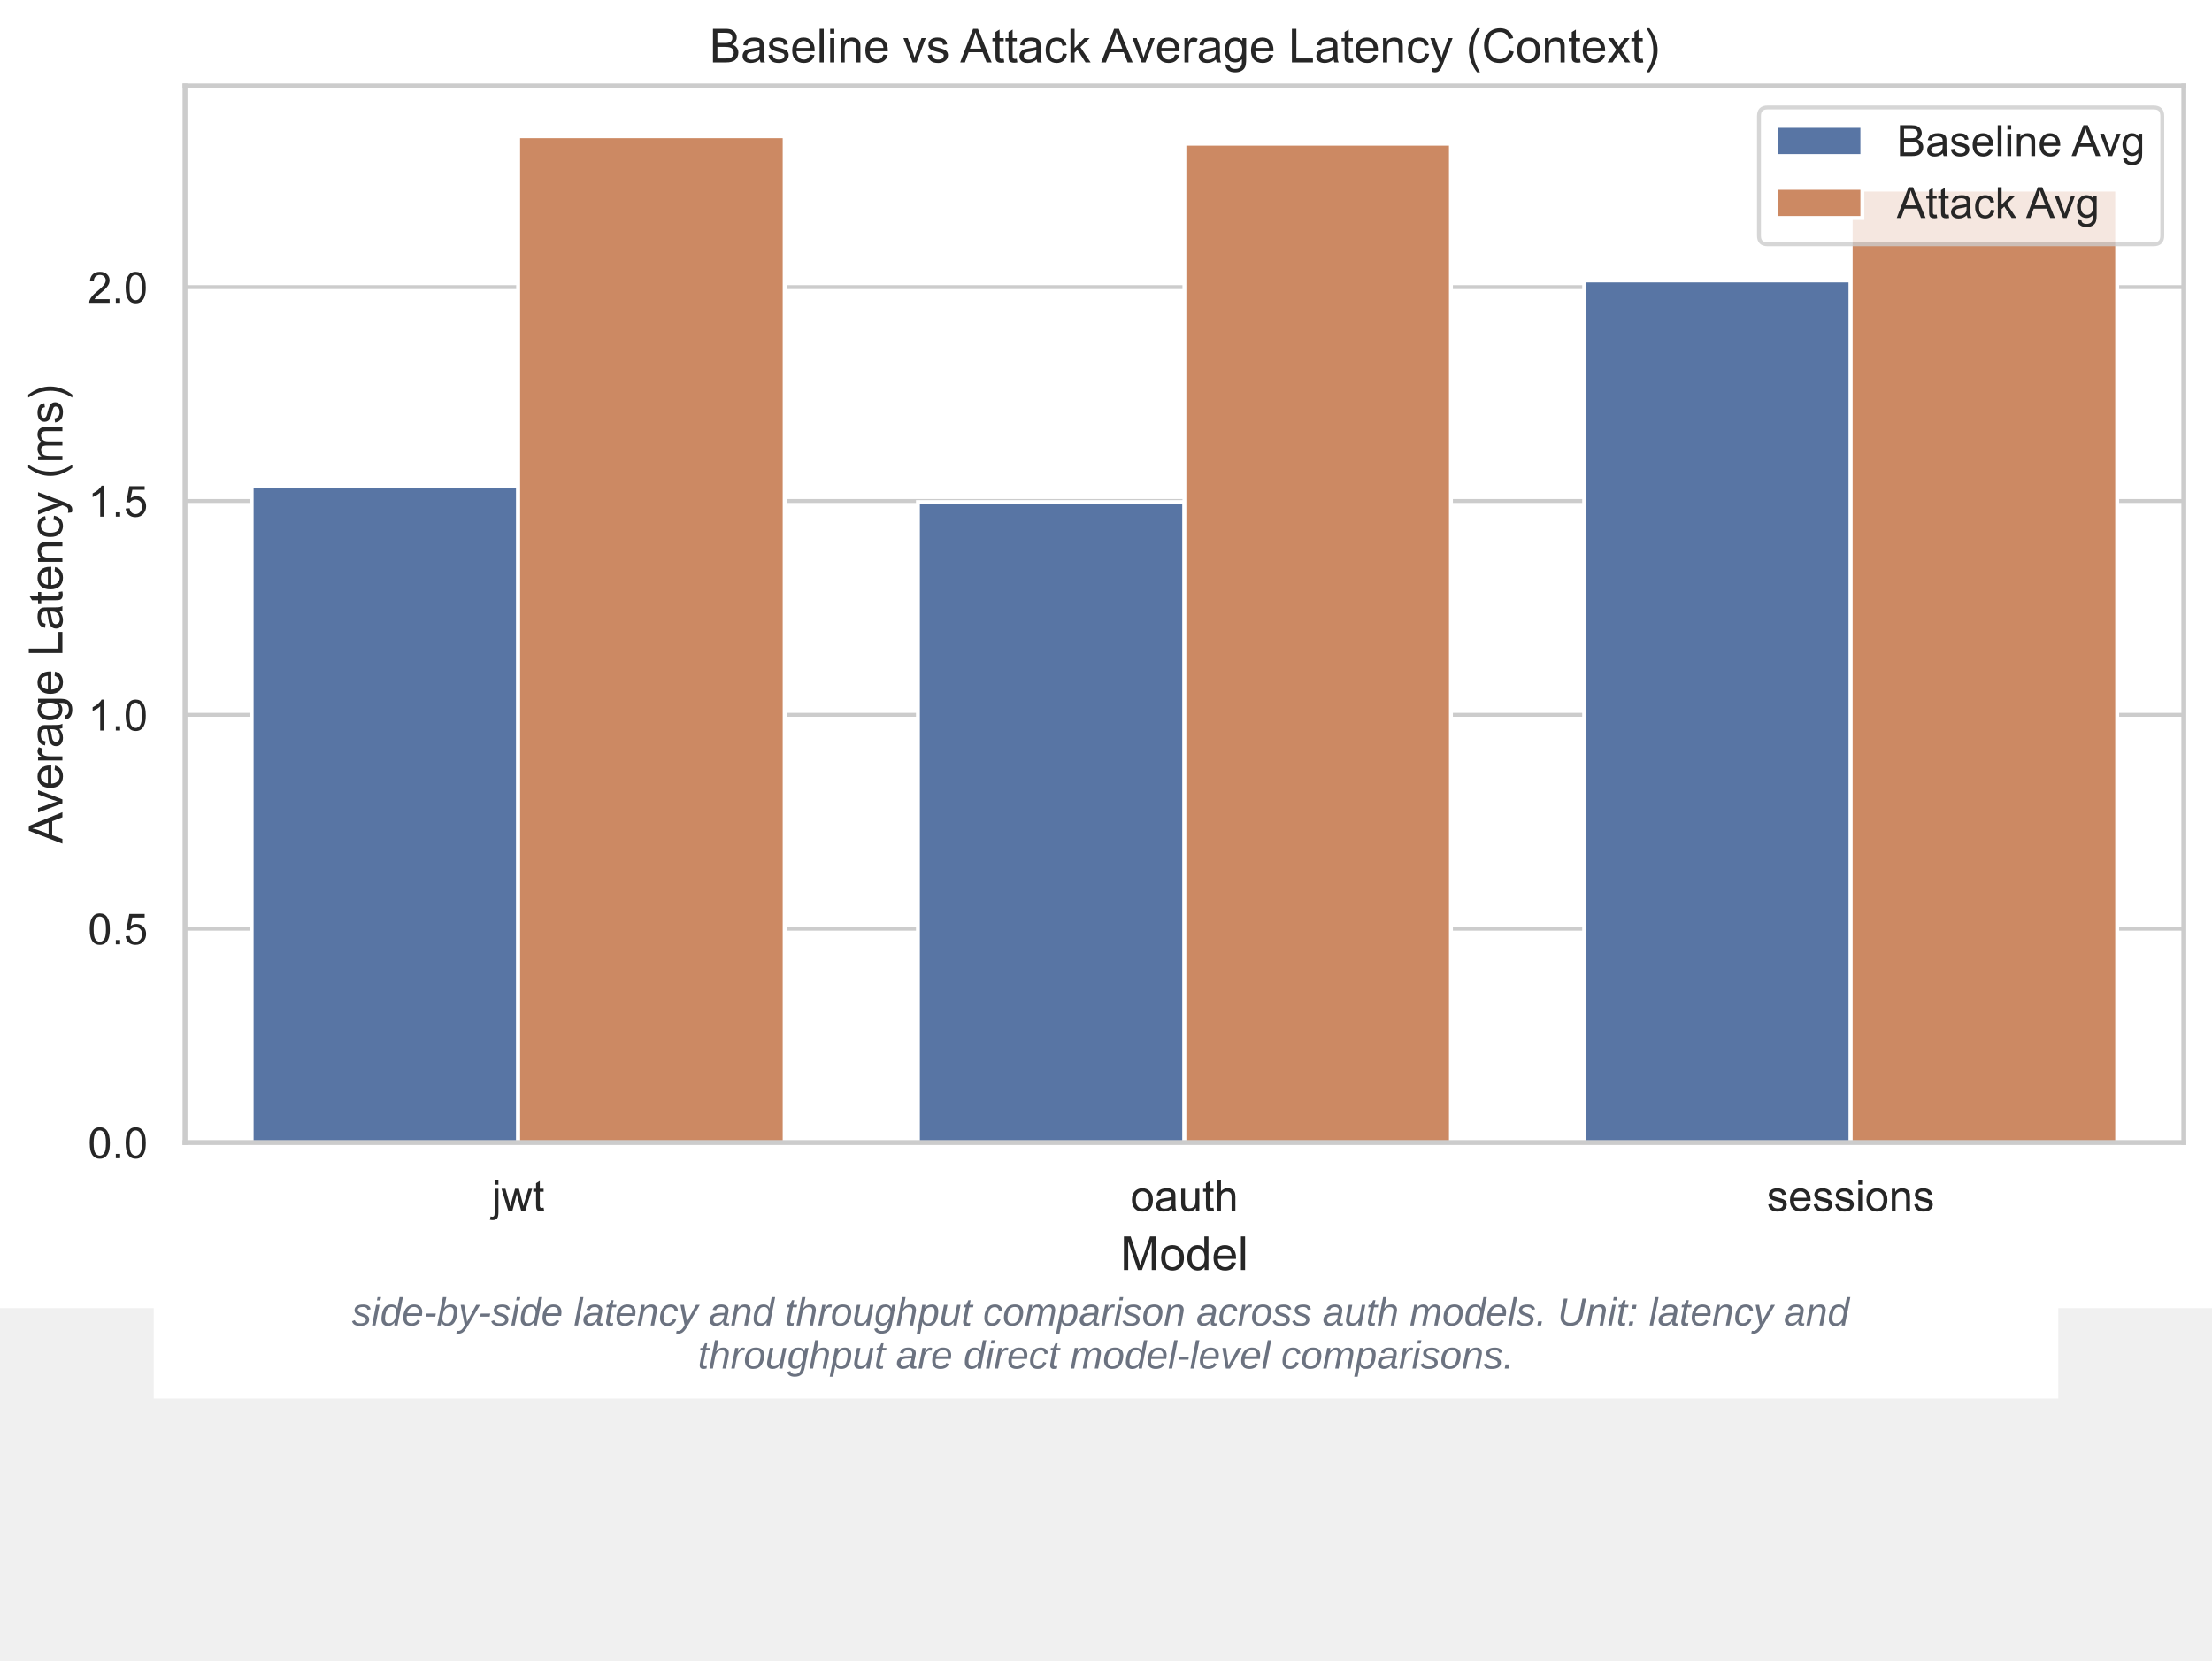
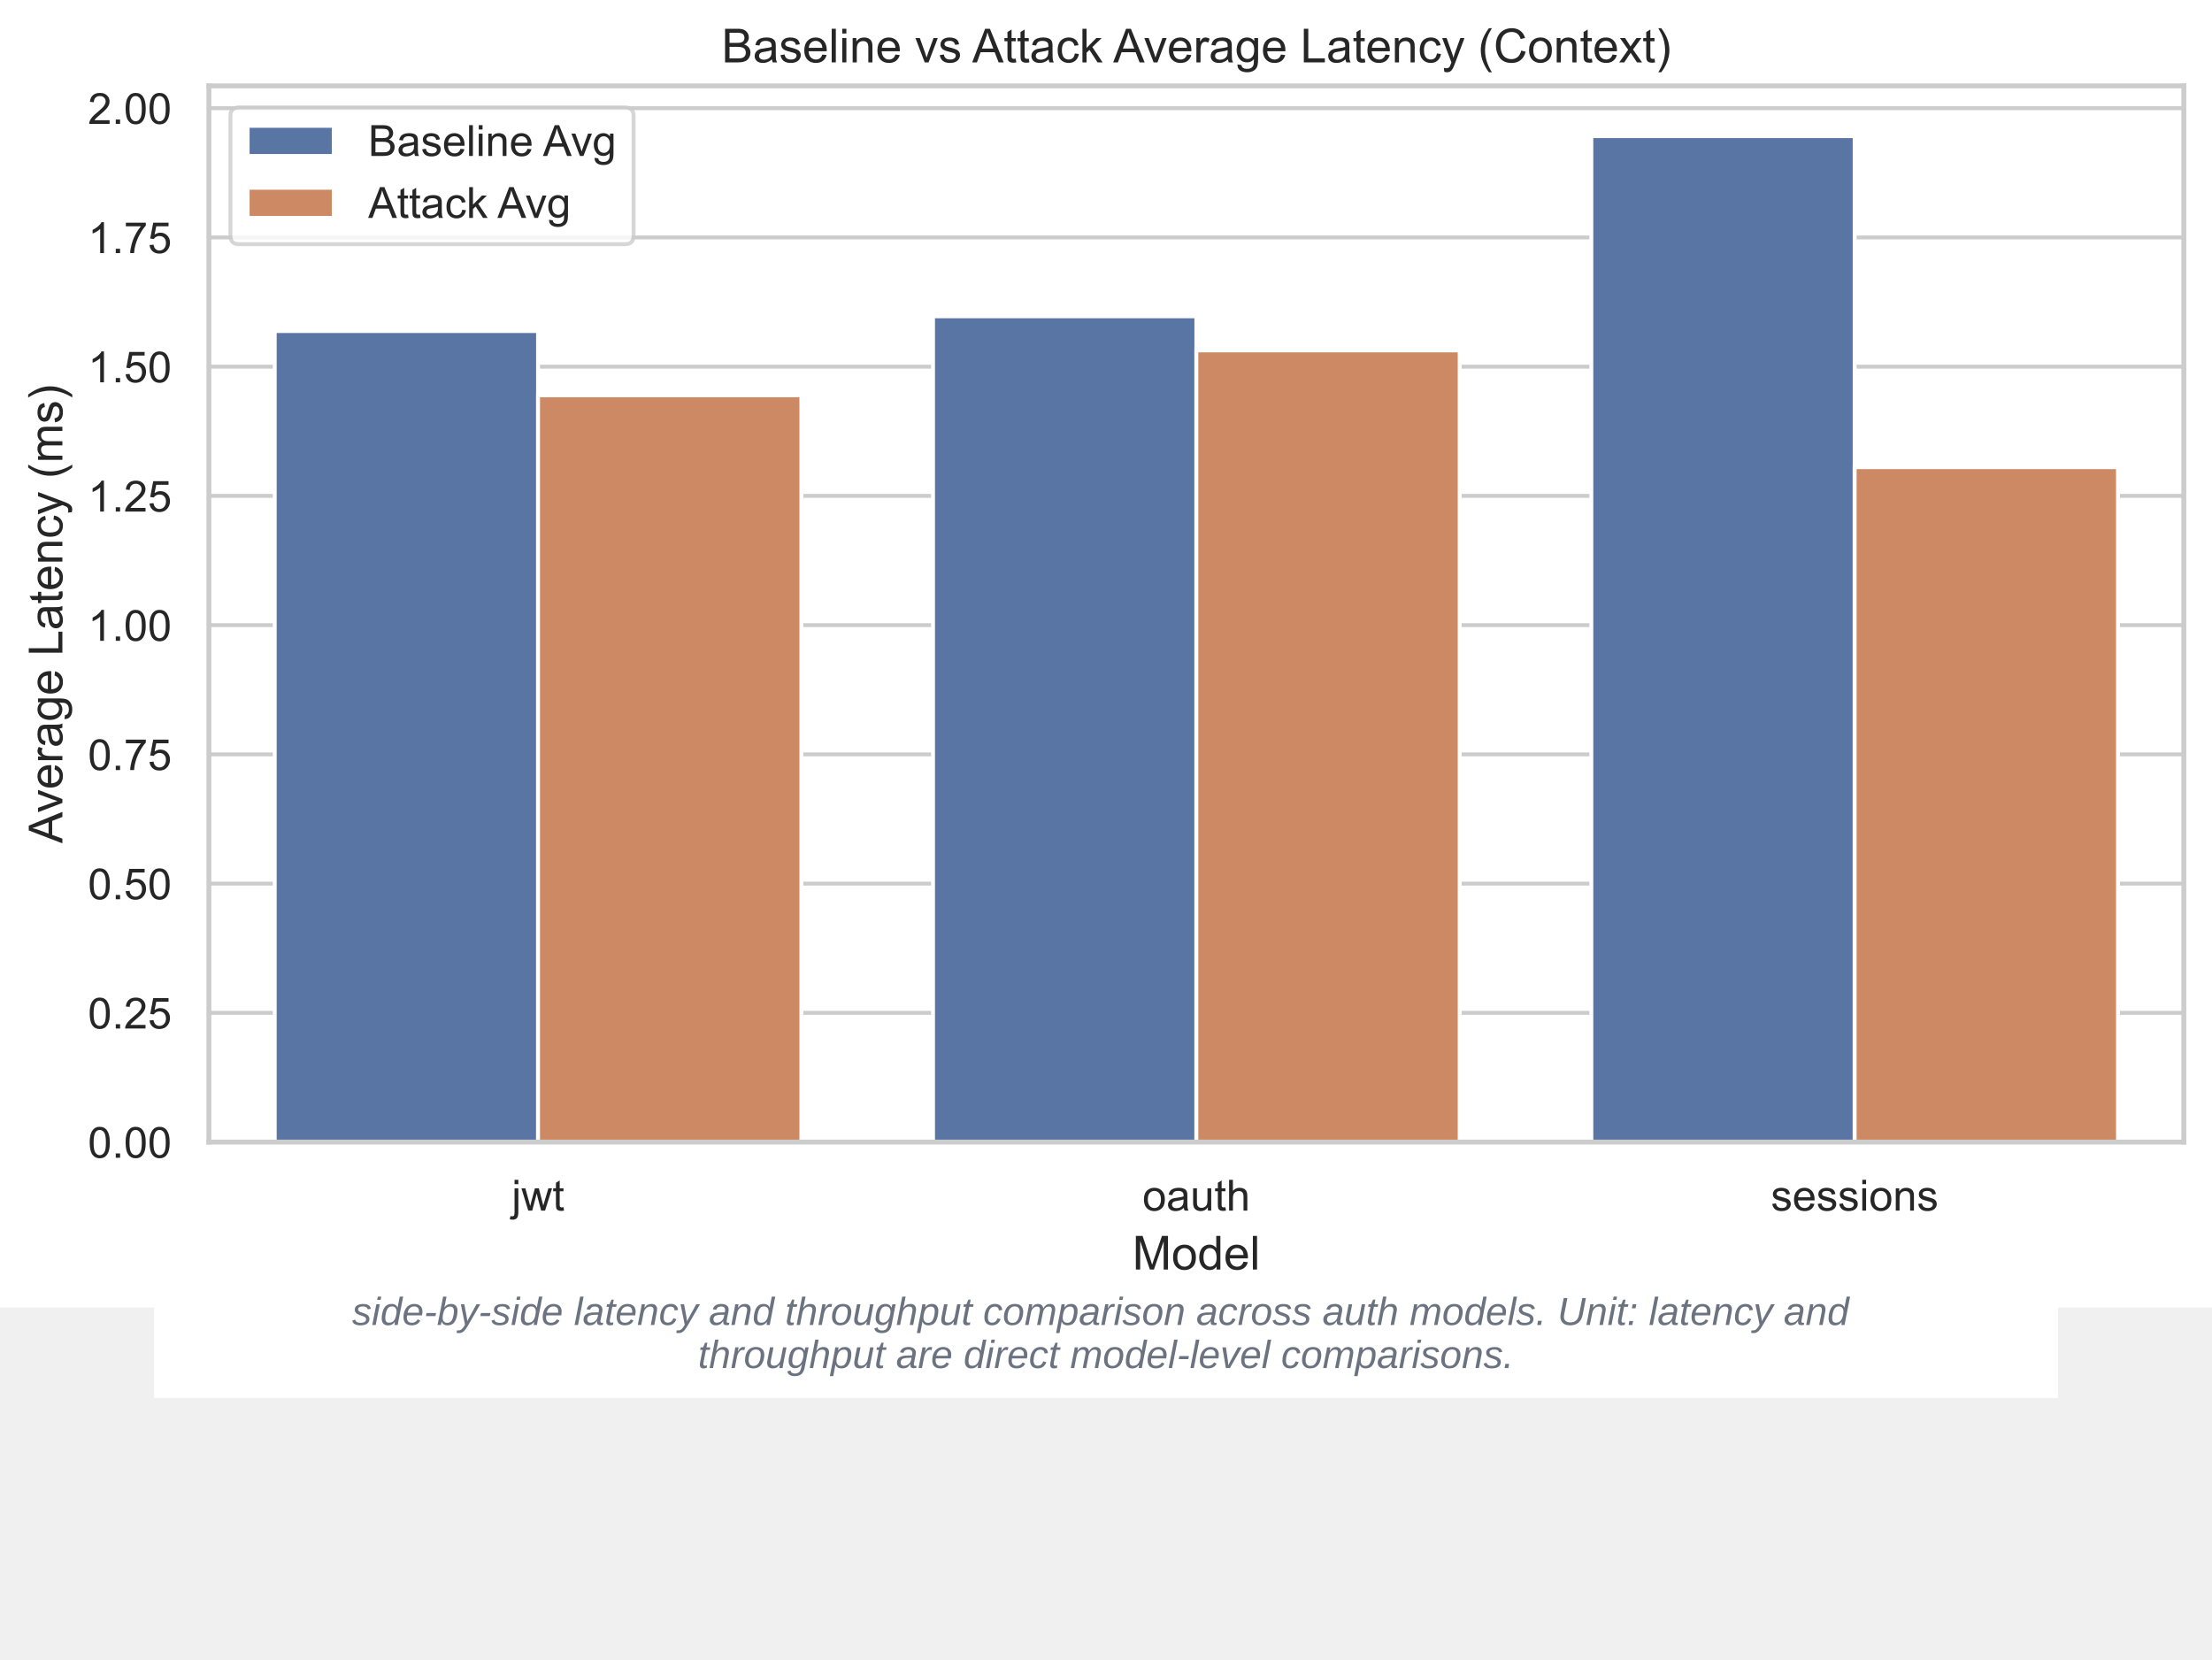
- <svg xmlns="http://www.w3.org/2000/svg" xmlns:xlink="http://www.w3.org/1999/xlink" data-footer-band="90" width="564.931pt" height="424.041pt" viewBox="0 0 564.931 424.041" version="1.1">
+ <svg xmlns="http://www.w3.org/2000/svg" xmlns:xlink="http://www.w3.org/1999/xlink" data-footer-band="90" width="565.119pt" height="424.041pt" viewBox="0 0 565.119 424.041" version="1.1">
  <defs>
    <style type="text/css">*{stroke-linejoin: round; stroke-linecap: butt}</style>
  </defs>
  <g id="figure_1">
    <g id="patch_1">
-       <path d="M 0 334.041  L 564.931 334.041  L 564.931 0  L 0 0  z " style="fill: #ffffff" />
+       <path d="M 0 334.041  L 565.119 334.041  L 565.119 0  L 0 0  z " style="fill: #ffffff" />
    </g>
    <g id="axes_1">
      <g id="patch_2">
-         <path d="M 47.252 291.756  L 557.731 291.756  L 557.731 21.936  L 47.252 21.936  z " style="fill: #ffffff" />
+         <path d="M 53.369 291.756  L 557.919 291.756  L 557.919 21.936  L 53.369 21.936  z " style="fill: #ffffff" />
      </g>
      <g id="matplotlib.axis_1">
        <g id="xtick_1">
          <g id="text_1">
-             <g style="fill: #262626" transform="translate(125.6098 309.2646) scale(0.11 -0.11)">
+             <g style="fill: #262626" transform="translate(130.7385 309.2646) scale(0.11 -0.11)">
              <defs>
                <path id="ArialMT-4d" d="M 419 3928  L 419 4581  L 981 4581  L 981 3928  L 419 3928  z M -294 -1288  L -188 -809  Q -19 -853 78 -853  Q 250 -853 334 -739  Q 419 -625 419 -169  L 419 3319  L 981 3319  L 981 -181  Q 981 -794 822 -1034  Q 619 -1347 147 -1347  Q -81 -1347 -294 -1288  z " transform="scale(0.015625)" />
                <path id="ArialMT-5a" d="M 1034 0  L 19 3319  L 600 3319  L 1128 1403  L 1325 691  Q 1338 744 1497 1375  L 2025 3319  L 2603 3319  L 3100 1394  L 3266 759  L 3456 1400  L 4025 3319  L 4572 3319  L 3534 0  L 2950 0  L 2422 1988  L 2294 2553  L 1622 0  L 1034 0  z " transform="scale(0.015625)" />
                <path id="ArialMT-57" d="M 1650 503  L 1731 6  Q 1494 -44 1306 -44  Q 1000 -44 831 53  Q 663 150 594 308  Q 525 466 525 972  L 525 2881  L 113 2881  L 113 3319  L 525 3319  L 525 4141  L 1084 4478  L 1084 3319  L 1650 3319  L 1650 2881  L 1084 2881  L 1084 941  Q 1084 700 1114 631  Q 1144 563 1211 522  Q 1278 481 1403 481  Q 1497 481 1650 503  z " transform="scale(0.015625)" />
              </defs>
              <use xlink:href="#ArialMT-4d" />
              <use xlink:href="#ArialMT-5a" transform="translate(22.21875 0)" />
              <use xlink:href="#ArialMT-57" transform="translate(94.4375 0)" />
            </g>
          </g>
        </g>
        <g id="xtick_2">
          <g id="text_2">
-             <g style="fill: #262626" transform="translate(288.7294 309.2646) scale(0.11 -0.11)">
+             <g style="fill: #262626" transform="translate(291.8817 309.2646) scale(0.11 -0.11)">
              <defs>
                <path id="ArialMT-52" d="M 213 1659  Q 213 2581 725 3025  Q 1153 3394 1769 3394  Q 2453 3394 2887 2945  Q 3322 2497 3322 1706  Q 3322 1066 3130 698  Q 2938 331 2570 128  Q 2203 -75 1769 -75  Q 1072 -75 642 372  Q 213 819 213 1659  z M 791 1659  Q 791 1022 1069 705  Q 1347 388 1769 388  Q 2188 388 2466 706  Q 2744 1025 2744 1678  Q 2744 2294 2464 2611  Q 2184 2928 1769 2928  Q 1347 2928 1069 2612  Q 791 2297 791 1659  z " transform="scale(0.015625)" />
                <path id="ArialMT-44" d="M 2588 409  Q 2275 144 1986 34  Q 1697 -75 1366 -75  Q 819 -75 525 192  Q 231 459 231 875  Q 231 1119 342 1320  Q 453 1522 633 1644  Q 813 1766 1038 1828  Q 1203 1872 1538 1913  Q 2219 1994 2541 2106  Q 2544 2222 2544 2253  Q 2544 2597 2384 2738  Q 2169 2928 1744 2928  Q 1347 2928 1158 2789  Q 969 2650 878 2297  L 328 2372  Q 403 2725 575 2942  Q 747 3159 1072 3276  Q 1397 3394 1825 3394  Q 2250 3394 2515 3294  Q 2781 3194 2906 3042  Q 3031 2891 3081 2659  Q 3109 2516 3109 2141  L 3109 1391  Q 3109 606 3145 398  Q 3181 191 3288 0  L 2700 0  Q 2613 175 2588 409  z M 2541 1666  Q 2234 1541 1622 1453  Q 1275 1403 1131 1340  Q 988 1278 909 1158  Q 831 1038 831 891  Q 831 666 1001 516  Q 1172 366 1500 366  Q 1825 366 2078 508  Q 2331 650 2450 897  Q 2541 1088 2541 1459  L 2541 1666  z " transform="scale(0.015625)" />
                <path id="ArialMT-58" d="M 2597 0  L 2597 488  Q 2209 -75 1544 -75  Q 1250 -75 995 37  Q 741 150 617 320  Q 494 491 444 738  Q 409 903 409 1263  L 409 3319  L 972 3319  L 972 1478  Q 972 1038 1006 884  Q 1059 663 1231 536  Q 1403 409 1656 409  Q 1909 409 2131 539  Q 2353 669 2445 892  Q 2538 1116 2538 1541  L 2538 3319  L 3100 3319  L 3100 0  L 2597 0  z " transform="scale(0.015625)" />
                <path id="ArialMT-4b" d="M 422 0  L 422 4581  L 984 4581  L 984 2938  Q 1378 3394 1978 3394  Q 2347 3394 2619 3248  Q 2891 3103 3008 2847  Q 3125 2591 3125 2103  L 3125 0  L 2563 0  L 2563 2103  Q 2563 2525 2380 2717  Q 2197 2909 1863 2909  Q 1613 2909 1392 2779  Q 1172 2650 1078 2428  Q 984 2206 984 1816  L 984 0  L 422 0  z " transform="scale(0.015625)" />
              </defs>
              <use xlink:href="#ArialMT-52" />
              <use xlink:href="#ArialMT-44" transform="translate(55.60938 0)" />
              <use xlink:href="#ArialMT-58" transform="translate(111.2188 0)" />
              <use xlink:href="#ArialMT-57" transform="translate(166.8281 0)" />
              <use xlink:href="#ArialMT-4b" transform="translate(194.6094 0)" />
            </g>
          </g>
        </g>
        <g id="xtick_3">
          <g id="text_3">
-             <g style="fill: #262626" transform="translate(451.2535 309.2646) scale(0.11 -0.11)">
+             <g style="fill: #262626" transform="translate(452.4294 309.2646) scale(0.11 -0.11)">
              <defs>
                <path id="ArialMT-56" d="M 197 991  L 753 1078  Q 800 744 1014 566  Q 1228 388 1613 388  Q 2000 388 2187 545  Q 2375 703 2375 916  Q 2375 1106 2209 1216  Q 2094 1291 1634 1406  Q 1016 1563 777 1677  Q 538 1791 414 1992  Q 291 2194 291 2438  Q 291 2659 392 2848  Q 494 3038 669 3163  Q 800 3259 1026 3326  Q 1253 3394 1513 3394  Q 1903 3394 2198 3281  Q 2494 3169 2634 2976  Q 2775 2784 2828 2463  L 2278 2388  Q 2241 2644 2061 2787  Q 1881 2931 1553 2931  Q 1166 2931 1000 2803  Q 834 2675 834 2503  Q 834 2394 903 2306  Q 972 2216 1119 2156  Q 1203 2125 1616 2013  Q 2213 1853 2448 1751  Q 2684 1650 2818 1456  Q 2953 1263 2953 975  Q 2953 694 2789 445  Q 2625 197 2315 61  Q 2006 -75 1616 -75  Q 969 -75 630 194  Q 291 463 197 991  z " transform="scale(0.015625)" />
                <path id="ArialMT-48" d="M 2694 1069  L 3275 997  Q 3138 488 2766 206  Q 2394 -75 1816 -75  Q 1088 -75 661 373  Q 234 822 234 1631  Q 234 2469 665 2931  Q 1097 3394 1784 3394  Q 2450 3394 2872 2941  Q 3294 2488 3294 1666  Q 3294 1616 3291 1516  L 816 1516  Q 847 969 1125 678  Q 1403 388 1819 388  Q 2128 388 2347 550  Q 2566 713 2694 1069  z M 847 1978  L 2700 1978  Q 2663 2397 2488 2606  Q 2219 2931 1791 2931  Q 1403 2931 1139 2672  Q 875 2413 847 1978  z " transform="scale(0.015625)" />
                <path id="ArialMT-4c" d="M 425 3934  L 425 4581  L 988 4581  L 988 3934  L 425 3934  z M 425 0  L 425 3319  L 988 3319  L 988 0  L 425 0  z " transform="scale(0.015625)" />
                <path id="ArialMT-51" d="M 422 0  L 422 3319  L 928 3319  L 928 2847  Q 1294 3394 1984 3394  Q 2284 3394 2536 3286  Q 2788 3178 2913 3003  Q 3038 2828 3088 2588  Q 3119 2431 3119 2041  L 3119 0  L 2556 0  L 2556 2019  Q 2556 2363 2490 2533  Q 2425 2703 2258 2804  Q 2091 2906 1866 2906  Q 1506 2906 1245 2678  Q 984 2450 984 1813  L 984 0  L 422 0  z " transform="scale(0.015625)" />
              </defs>
              <use xlink:href="#ArialMT-56" />
              <use xlink:href="#ArialMT-48" transform="translate(50 0)" />
              <use xlink:href="#ArialMT-56" transform="translate(105.6094 0)" />
              <use xlink:href="#ArialMT-56" transform="translate(155.6094 0)" />
              <use xlink:href="#ArialMT-4c" transform="translate(205.6094 0)" />
              <use xlink:href="#ArialMT-52" transform="translate(227.8281 0)" />
              <use xlink:href="#ArialMT-51" transform="translate(283.4375 0)" />
              <use xlink:href="#ArialMT-56" transform="translate(339.0469 0)" />
            </g>
          </g>
        </g>
        <g id="text_4">
-           <g style="fill: #262626" transform="translate(286.1508 324.3161) scale(0.12 -0.12)">
+           <g style="fill: #262626" transform="translate(289.3031 324.3161) scale(0.12 -0.12)">
            <defs>
              <path id="ArialMT-30" d="M 475 0  L 475 4581  L 1388 4581  L 2472 1338  Q 2622 884 2691 659  Q 2769 909 2934 1394  L 4031 4581  L 4847 4581  L 4847 0  L 4263 0  L 4263 3834  L 2931 0  L 2384 0  L 1059 3900  L 1059 0  L 475 0  z " transform="scale(0.015625)" />
              <path id="ArialMT-47" d="M 2575 0  L 2575 419  Q 2259 -75 1647 -75  Q 1250 -75 917 144  Q 584 363 401 755  Q 219 1147 219 1656  Q 219 2153 384 2558  Q 550 2963 881 3178  Q 1213 3394 1622 3394  Q 1922 3394 2156 3267  Q 2391 3141 2538 2938  L 2538 4581  L 3097 4581  L 3097 0  L 2575 0  z M 797 1656  Q 797 1019 1065 703  Q 1334 388 1700 388  Q 2069 388 2326 689  Q 2584 991 2584 1609  Q 2584 2291 2321 2609  Q 2059 2928 1675 2928  Q 1300 2928 1048 2622  Q 797 2316 797 1656  z " transform="scale(0.015625)" />
              <path id="ArialMT-4f" d="M 409 0  L 409 4581  L 972 4581  L 972 0  L 409 0  z " transform="scale(0.015625)" />
            </defs>
            <use xlink:href="#ArialMT-30" />
            <use xlink:href="#ArialMT-52" transform="translate(83.29688 0)" />
            <use xlink:href="#ArialMT-47" transform="translate(138.9062 0)" />
            <use xlink:href="#ArialMT-48" transform="translate(194.5156 0)" />
            <use xlink:href="#ArialMT-4f" transform="translate(250.125 0)" />
          </g>
        </g>
      </g>
      <g id="matplotlib.axis_2">
        <g id="ytick_1">
          <g id="line2d_1">
-             <path d="M 47.252 291.756  L 557.731 291.756  " clip-path="url(#p5361f4985e)" style="fill: none; stroke: #cccccc; stroke-linecap: round" />
+             <path d="M 53.369 291.756  L 557.919 291.756  " clip-path="url(#p7af9a95902)" style="fill: none; stroke: #cccccc; stroke-linecap: round" />
          </g>
          <g id="text_5">
            <g style="fill: #262626" transform="translate(22.46195 295.7604) scale(0.11 -0.11)">
              <defs>
                <path id="ArialMT-13" d="M 266 2259  Q 266 3072 433 3567  Q 600 4063 929 4331  Q 1259 4600 1759 4600  Q 2128 4600 2406 4451  Q 2684 4303 2865 4023  Q 3047 3744 3150 3342  Q 3253 2941 3253 2259  Q 3253 1453 3087 958  Q 2922 463 2592 192  Q 2263 -78 1759 -78  Q 1097 -78 719 397  Q 266 969 266 2259  z M 844 2259  Q 844 1131 1108 757  Q 1372 384 1759 384  Q 2147 384 2411 759  Q 2675 1134 2675 2259  Q 2675 3391 2411 3762  Q 2147 4134 1753 4134  Q 1366 4134 1134 3806  Q 844 3388 844 2259  z " transform="scale(0.015625)" />
                <path id="ArialMT-11" d="M 581 0  L 581 641  L 1222 641  L 1222 0  L 581 0  z " transform="scale(0.015625)" />
              </defs>
              <use xlink:href="#ArialMT-13" />
              <use xlink:href="#ArialMT-11" transform="translate(55.60938 0)" />
              <use xlink:href="#ArialMT-13" transform="translate(83.39062 0)" />
+               <use xlink:href="#ArialMT-13" transform="translate(139 0)" />
            </g>
          </g>
        </g>
        <g id="ytick_2">
          <g id="line2d_2">
-             <path d="M 47.252 237.147  L 557.731 237.147  " clip-path="url(#p5361f4985e)" style="fill: none; stroke: #cccccc; stroke-linecap: round" />
+             <path d="M 53.369 258.741  L 557.919 258.741  " clip-path="url(#p7af9a95902)" style="fill: none; stroke: #cccccc; stroke-linecap: round" />
          </g>
          <g id="text_6">
-             <g style="fill: #262626" transform="translate(22.46195 241.1513) scale(0.11 -0.11)">
-               <defs>
+             <g style="fill: #262626" transform="translate(22.46195 262.7456) scale(0.11 -0.11)">
+               <defs>
+                 <path id="ArialMT-15" d="M 3222 541  L 3222 0  L 194 0  Q 188 203 259 391  Q 375 700 629 1000  Q 884 1300 1366 1694  Q 2113 2306 2375 2664  Q 2638 3022 2638 3341  Q 2638 3675 2398 3904  Q 2159 4134 1775 4134  Q 1369 4134 1125 3890  Q 881 3647 878 3216  L 300 3275  Q 359 3922 746 4261  Q 1134 4600 1788 4600  Q 2447 4600 2831 4234  Q 3216 3869 3216 3328  Q 3216 3053 3103 2787  Q 2991 2522 2730 2228  Q 2469 1934 1863 1422  Q 1356 997 1212 845  Q 1069 694 975 541  L 3222 541  z " transform="scale(0.015625)" />
                <path id="ArialMT-18" d="M 266 1200  L 856 1250  Q 922 819 1161 601  Q 1400 384 1738 384  Q 2144 384 2425 690  Q 2706 997 2706 1503  Q 2706 1984 2436 2262  Q 2166 2541 1728 2541  Q 1456 2541 1237 2417  Q 1019 2294 894 2097  L 366 2166  L 809 4519  L 3088 4519  L 3088 3981  L 1259 3981  L 1013 2750  Q 1425 3038 1878 3038  Q 2478 3038 2890 2622  Q 3303 2206 3303 1553  Q 3303 931 2941 478  Q 2500 -78 1738 -78  Q 1113 -78 717 272  Q 322 622 266 1200  z " transform="scale(0.015625)" />
              </defs>
              <use xlink:href="#ArialMT-13" />
              <use xlink:href="#ArialMT-11" transform="translate(55.60938 0)" />
-               <use xlink:href="#ArialMT-18" transform="translate(83.39062 0)" />
+               <use xlink:href="#ArialMT-15" transform="translate(83.39062 0)" />
+               <use xlink:href="#ArialMT-18" transform="translate(139 0)" />
            </g>
          </g>
        </g>
        <g id="ytick_3">
          <g id="line2d_3">
-             <path d="M 47.252 182.538  L 557.731 182.538  " clip-path="url(#p5361f4985e)" style="fill: none; stroke: #cccccc; stroke-linecap: round" />
+             <path d="M 53.369 225.727  L 557.919 225.727  " clip-path="url(#p7af9a95902)" style="fill: none; stroke: #cccccc; stroke-linecap: round" />
          </g>
          <g id="text_7">
-             <g style="fill: #262626" transform="translate(22.46195 186.5421) scale(0.11 -0.11)">
-               <defs>
-                 <path id="ArialMT-14" d="M 2384 0  L 1822 0  L 1822 3584  Q 1619 3391 1289 3197  Q 959 3003 697 2906  L 697 3450  Q 1169 3672 1522 3987  Q 1875 4303 2022 4600  L 2384 4600  L 2384 0  z " transform="scale(0.015625)" />
-               </defs>
-               <use xlink:href="#ArialMT-14" />
-               <use xlink:href="#ArialMT-11" transform="translate(55.60938 0)" />
-               <use xlink:href="#ArialMT-13" transform="translate(83.39062 0)" />
+             <g style="fill: #262626" transform="translate(22.46195 229.7308) scale(0.11 -0.11)">
+               <use xlink:href="#ArialMT-13" />
+               <use xlink:href="#ArialMT-11" transform="translate(55.60938 0)" />
+               <use xlink:href="#ArialMT-18" transform="translate(83.39062 0)" />
+               <use xlink:href="#ArialMT-13" transform="translate(139 0)" />
            </g>
          </g>
        </g>
        <g id="ytick_4">
          <g id="line2d_4">
-             <path d="M 47.252 127.929  L 557.731 127.929  " clip-path="url(#p5361f4985e)" style="fill: none; stroke: #cccccc; stroke-linecap: round" />
+             <path d="M 53.369 192.712  L 557.919 192.712  " clip-path="url(#p7af9a95902)" style="fill: none; stroke: #cccccc; stroke-linecap: round" />
          </g>
          <g id="text_8">
-             <g style="fill: #262626" transform="translate(22.46195 131.933) scale(0.11 -0.11)">
-               <use xlink:href="#ArialMT-14" />
-               <use xlink:href="#ArialMT-11" transform="translate(55.60938 0)" />
-               <use xlink:href="#ArialMT-18" transform="translate(83.39062 0)" />
+             <g style="fill: #262626" transform="translate(22.46195 196.716) scale(0.11 -0.11)">
+               <defs>
+                 <path id="ArialMT-1a" d="M 303 3981  L 303 4522  L 3269 4522  L 3269 4084  Q 2831 3619 2401 2847  Q 1972 2075 1738 1259  Q 1569 684 1522 0  L 944 0  Q 953 541 1156 1306  Q 1359 2072 1739 2783  Q 2119 3494 2547 3981  L 303 3981  z " transform="scale(0.015625)" />
+               </defs>
+               <use xlink:href="#ArialMT-13" />
+               <use xlink:href="#ArialMT-11" transform="translate(55.60938 0)" />
+               <use xlink:href="#ArialMT-1a" transform="translate(83.39062 0)" />
+               <use xlink:href="#ArialMT-18" transform="translate(139 0)" />
            </g>
          </g>
        </g>
        <g id="ytick_5">
          <g id="line2d_5">
-             <path d="M 47.252 73.32  L 557.731 73.32  " clip-path="url(#p5361f4985e)" style="fill: none; stroke: #cccccc; stroke-linecap: round" />
+             <path d="M 53.369 159.697  L 557.919 159.697  " clip-path="url(#p7af9a95902)" style="fill: none; stroke: #cccccc; stroke-linecap: round" />
          </g>
          <g id="text_9">
-             <g style="fill: #262626" transform="translate(22.46195 77.32386) scale(0.11 -0.11)">
-               <defs>
-                 <path id="ArialMT-15" d="M 3222 541  L 3222 0  L 194 0  Q 188 203 259 391  Q 375 700 629 1000  Q 884 1300 1366 1694  Q 2113 2306 2375 2664  Q 2638 3022 2638 3341  Q 2638 3675 2398 3904  Q 2159 4134 1775 4134  Q 1369 4134 1125 3890  Q 881 3647 878 3216  L 300 3275  Q 359 3922 746 4261  Q 1134 4600 1788 4600  Q 2447 4600 2831 4234  Q 3216 3869 3216 3328  Q 3216 3053 3103 2787  Q 2991 2522 2730 2228  Q 2469 1934 1863 1422  Q 1356 997 1212 845  Q 1069 694 975 541  L 3222 541  z " transform="scale(0.015625)" />
-               </defs>
+             <g style="fill: #262626" transform="translate(22.46195 163.7012) scale(0.11 -0.11)">
+               <defs>
+                 <path id="ArialMT-14" d="M 2384 0  L 1822 0  L 1822 3584  Q 1619 3391 1289 3197  Q 959 3003 697 2906  L 697 3450  Q 1169 3672 1522 3987  Q 1875 4303 2022 4600  L 2384 4600  L 2384 0  z " transform="scale(0.015625)" />
+               </defs>
+               <use xlink:href="#ArialMT-14" />
+               <use xlink:href="#ArialMT-11" transform="translate(55.60938 0)" />
+               <use xlink:href="#ArialMT-13" transform="translate(83.39062 0)" />
+               <use xlink:href="#ArialMT-13" transform="translate(139 0)" />
+             </g>
+           </g>
+         </g>
+         <g id="ytick_6">
+           <g id="line2d_6">
+             <path d="M 53.369 126.682  L 557.919 126.682  " clip-path="url(#p7af9a95902)" style="fill: none; stroke: #cccccc; stroke-linecap: round" />
+           </g>
+           <g id="text_10">
+             <g style="fill: #262626" transform="translate(22.46195 130.6863) scale(0.11 -0.11)">
+               <use xlink:href="#ArialMT-14" />
+               <use xlink:href="#ArialMT-11" transform="translate(55.60938 0)" />
+               <use xlink:href="#ArialMT-15" transform="translate(83.39062 0)" />
+               <use xlink:href="#ArialMT-18" transform="translate(139 0)" />
+             </g>
+           </g>
+         </g>
+         <g id="ytick_7">
+           <g id="line2d_7">
+             <path d="M 53.369 93.667  L 557.919 93.667  " clip-path="url(#p7af9a95902)" style="fill: none; stroke: #cccccc; stroke-linecap: round" />
+           </g>
+           <g id="text_11">
+             <g style="fill: #262626" transform="translate(22.46195 97.67153) scale(0.11 -0.11)">
+               <use xlink:href="#ArialMT-14" />
+               <use xlink:href="#ArialMT-11" transform="translate(55.60938 0)" />
+               <use xlink:href="#ArialMT-18" transform="translate(83.39062 0)" />
+               <use xlink:href="#ArialMT-13" transform="translate(139 0)" />
+             </g>
+           </g>
+         </g>
+         <g id="ytick_8">
+           <g id="line2d_8">
+             <path d="M 53.369 60.653  L 557.919 60.653  " clip-path="url(#p7af9a95902)" style="fill: none; stroke: #cccccc; stroke-linecap: round" />
+           </g>
+           <g id="text_12">
+             <g style="fill: #262626" transform="translate(22.46195 64.65671) scale(0.11 -0.11)">
+               <use xlink:href="#ArialMT-14" />
+               <use xlink:href="#ArialMT-11" transform="translate(55.60938 0)" />
+               <use xlink:href="#ArialMT-1a" transform="translate(83.39062 0)" />
+               <use xlink:href="#ArialMT-18" transform="translate(139 0)" />
+             </g>
+           </g>
+         </g>
+         <g id="ytick_9">
+           <g id="line2d_9">
+             <path d="M 53.369 27.638  L 557.919 27.638  " clip-path="url(#p7af9a95902)" style="fill: none; stroke: #cccccc; stroke-linecap: round" />
+           </g>
+           <g id="text_13">
+             <g style="fill: #262626" transform="translate(22.46195 31.64189) scale(0.11 -0.11)">
              <use xlink:href="#ArialMT-15" />
              <use xlink:href="#ArialMT-11" transform="translate(55.60938 0)" />
              <use xlink:href="#ArialMT-13" transform="translate(83.39062 0)" />
-             </g>
-           </g>
-         </g>
-         <g id="text_10">
+               <use xlink:href="#ArialMT-13" transform="translate(139 0)" />
+             </g>
+           </g>
+         </g>
+         <g id="text_14">
          <g style="fill: #262626" transform="translate(15.93633 215.4241) rotate(-90) scale(0.12 -0.12)">
            <defs>
              <path id="ArialMT-24" d="M -9 0  L 1750 4581  L 2403 4581  L 4278 0  L 3588 0  L 3053 1388  L 1138 1388  L 634 0  L -9 0  z M 1313 1881  L 2866 1881  L 2388 3150  Q 2169 3728 2063 4100  Q 1975 3659 1816 3225  L 1313 1881  z " transform="scale(0.015625)" />
              <path id="ArialMT-59" d="M 1344 0  L 81 3319  L 675 3319  L 1388 1331  Q 1503 1009 1600 663  Q 1675 925 1809 1294  L 2547 3319  L 3125 3319  L 1869 0  L 1344 0  z " transform="scale(0.015625)" />
              <path id="ArialMT-55" d="M 416 0  L 416 3319  L 922 3319  L 922 2816  Q 1116 3169 1280 3281  Q 1444 3394 1641 3394  Q 1925 3394 2219 3213  L 2025 2691  Q 1819 2813 1613 2813  Q 1428 2813 1281 2702  Q 1134 2591 1072 2394  Q 978 2094 978 1738  L 978 0  L 416 0  z " transform="scale(0.015625)" />
              <path id="ArialMT-4a" d="M 319 -275  L 866 -356  Q 900 -609 1056 -725  Q 1266 -881 1628 -881  Q 2019 -881 2231 -725  Q 2444 -569 2519 -288  Q 2563 -116 2559 434  Q 2191 0 1641 0  Q 956 0 581 494  Q 206 988 206 1678  Q 206 2153 378 2554  Q 550 2956 876 3175  Q 1203 3394 1644 3394  Q 2231 3394 2613 2919  L 2613 3319  L 3131 3319  L 3131 450  Q 3131 -325 2973 -648  Q 2816 -972 2473 -1159  Q 2131 -1347 1631 -1347  Q 1038 -1347 672 -1080  Q 306 -813 319 -275  z M 784 1719  Q 784 1066 1043 766  Q 1303 466 1694 466  Q 2081 466 2343 764  Q 2606 1063 2606 1700  Q 2606 2309 2336 2618  Q 2066 2928 1684 2928  Q 1309 2928 1046 2623  Q 784 2319 784 1719  z " transform="scale(0.015625)" />
              <path id="ArialMT-3" transform="scale(0.015625)" />
              <path id="ArialMT-2f" d="M 469 0  L 469 4581  L 1075 4581  L 1075 541  L 3331 541  L 3331 0  L 469 0  z " transform="scale(0.015625)" />
              <path id="ArialMT-46" d="M 2588 1216  L 3141 1144  Q 3050 572 2676 248  Q 2303 -75 1759 -75  Q 1078 -75 664 370  Q 250 816 250 1647  Q 250 2184 428 2587  Q 606 2991 970 3192  Q 1334 3394 1763 3394  Q 2303 3394 2647 3120  Q 2991 2847 3088 2344  L 2541 2259  Q 2463 2594 2264 2762  Q 2066 2931 1784 2931  Q 1359 2931 1093 2626  Q 828 2322 828 1663  Q 828 994 1084 691  Q 1341 388 1753 388  Q 2084 388 2306 591  Q 2528 794 2588 1216  z " transform="scale(0.015625)" />
              <path id="ArialMT-5c" d="M 397 -1278  L 334 -750  Q 519 -800 656 -800  Q 844 -800 956 -737  Q 1069 -675 1141 -563  Q 1194 -478 1313 -144  Q 1328 -97 1363 -6  L 103 3319  L 709 3319  L 1400 1397  Q 1534 1031 1641 628  Q 1738 1016 1872 1384  L 2581 3319  L 3144 3319  L 1881 -56  Q 1678 -603 1566 -809  Q 1416 -1088 1222 -1217  Q 1028 -1347 759 -1347  Q 597 -1347 397 -1278  z " transform="scale(0.015625)" />
              <path id="ArialMT-b" d="M 1497 -1347  Q 1031 -759 709 28  Q 388 816 388 1659  Q 388 2403 628 3084  Q 909 3875 1497 4659  L 1900 4659  Q 1522 4009 1400 3731  Q 1209 3300 1100 2831  Q 966 2247 966 1656  Q 966 153 1900 -1347  L 1497 -1347  z " transform="scale(0.015625)" />
              <path id="ArialMT-50" d="M 422 0  L 422 3319  L 925 3319  L 925 2853  Q 1081 3097 1340 3245  Q 1600 3394 1931 3394  Q 2300 3394 2536 3241  Q 2772 3088 2869 2813  Q 3263 3394 3894 3394  Q 4388 3394 4653 3120  Q 4919 2847 4919 2278  L 4919 0  L 4359 0  L 4359 2091  Q 4359 2428 4304 2576  Q 4250 2725 4106 2815  Q 3963 2906 3769 2906  Q 3419 2906 3187 2673  Q 2956 2441 2956 1928  L 2956 0  L 2394 0  L 2394 2156  Q 2394 2531 2256 2718  Q 2119 2906 1806 2906  Q 1569 2906 1367 2781  Q 1166 2656 1075 2415  Q 984 2175 984 1722  L 984 0  L 422 0  z " transform="scale(0.015625)" />
              <path id="ArialMT-c" d="M 791 -1347  L 388 -1347  Q 1322 153 1322 1656  Q 1322 2244 1188 2822  Q 1081 3291 891 3722  Q 769 4003 388 4659  L 791 4659  Q 1378 3875 1659 3084  Q 1900 2403 1900 1659  Q 1900 816 1576 28  Q 1253 -759 791 -1347  z " transform="scale(0.015625)" />
            </defs>
            <use xlink:href="#ArialMT-24" />
            <use xlink:href="#ArialMT-59" transform="translate(64.89062 0)" />
            <use xlink:href="#ArialMT-48" transform="translate(114.8906 0)" />
            <use xlink:href="#ArialMT-55" transform="translate(170.5 0)" />
            <use xlink:href="#ArialMT-44" transform="translate(203.7969 0)" />
            <use xlink:href="#ArialMT-4a" transform="translate(259.4062 0)" />
            <use xlink:href="#ArialMT-48" transform="translate(315.0156 0)" />
            <use xlink:href="#ArialMT-3" transform="translate(370.625 0)" />
            <use xlink:href="#ArialMT-2f" transform="translate(398.4062 0)" />
            <use xlink:href="#ArialMT-44" transform="translate(454.0156 0)" />
            <use xlink:href="#ArialMT-57" transform="translate(509.625 0)" />
            <use xlink:href="#ArialMT-48" transform="translate(537.4062 0)" />
            <use xlink:href="#ArialMT-51" transform="translate(593.0156 0)" />
            <use xlink:href="#ArialMT-46" transform="translate(648.625 0)" />
            <use xlink:href="#ArialMT-5c" transform="translate(698.625 0)" />
            <use xlink:href="#ArialMT-3" transform="translate(748.625 0)" />
            <use xlink:href="#ArialMT-b" transform="translate(776.4062 0)" />
            <use xlink:href="#ArialMT-50" transform="translate(809.7031 0)" />
            <use xlink:href="#ArialMT-56" transform="translate(893 0)" />
            <use xlink:href="#ArialMT-c" transform="translate(943 0)" />
          </g>
        </g>
      </g>
      <g id="patch_3">
-         <path d="M 64.268 291.756  L 132.332 291.756  L 132.332 124.212  L 64.268 124.212  z " clip-path="url(#p5361f4985e)" style="fill: #5875a4; stroke: #ffffff; stroke-linejoin: miter" />
+         <path d="M 70.187 291.756  L 137.461 291.756  L 137.461 84.573  L 70.187 84.573  z " clip-path="url(#p7af9a95902)" style="fill: #5875a4; stroke: #ffffff; stroke-linejoin: miter" />
      </g>
      <g id="patch_4">
-         <path d="M 234.428 291.756  L 302.491 291.756  L 302.491 128.197  L 234.428 128.197  z " clip-path="url(#p5361f4985e)" style="fill: #5875a4; stroke: #ffffff; stroke-linejoin: miter" />
+         <path d="M 238.37 291.756  L 305.644 291.756  L 305.644 80.808  L 238.37 80.808  z " clip-path="url(#p7af9a95902)" style="fill: #5875a4; stroke: #ffffff; stroke-linejoin: miter" />
      </g>
      <g id="patch_5">
-         <path d="M 404.587 291.756  L 472.651 291.756  L 472.651 71.629  L 404.587 71.629  z " clip-path="url(#p5361f4985e)" style="fill: #5875a4; stroke: #ffffff; stroke-linejoin: miter" />
+         <path d="M 406.554 291.756  L 473.827 291.756  L 473.827 34.785  L 406.554 34.785  z " clip-path="url(#p7af9a95902)" style="fill: #5875a4; stroke: #ffffff; stroke-linejoin: miter" />
      </g>
      <g id="patch_6">
-         <path d="M 132.332 291.756  L 200.396 291.756  L 200.396 34.785  L 132.332 34.785  z " clip-path="url(#p5361f4985e)" style="fill: #cc8963; stroke: #ffffff; stroke-linejoin: miter" />
+         <path d="M 137.461 291.756  L 204.734 291.756  L 204.734 100.975  L 137.461 100.975  z " clip-path="url(#p7af9a95902)" style="fill: #cc8963; stroke: #ffffff; stroke-linejoin: miter" />
      </g>
      <g id="patch_7">
-         <path d="M 302.491 291.756  L 370.555 291.756  L 370.555 36.7  L 302.491 36.7  z " clip-path="url(#p5361f4985e)" style="fill: #cc8963; stroke: #ffffff; stroke-linejoin: miter" />
+         <path d="M 305.644 291.756  L 372.917 291.756  L 372.917 89.507  L 305.644 89.507  z " clip-path="url(#p7af9a95902)" style="fill: #cc8963; stroke: #ffffff; stroke-linejoin: miter" />
      </g>
      <g id="patch_8">
-         <path d="M 472.651 291.756  L 540.715 291.756  L 540.715 48.412  L 472.651 48.412  z " clip-path="url(#p5361f4985e)" style="fill: #cc8963; stroke: #ffffff; stroke-linejoin: miter" />
+         <path d="M 473.827 291.756  L 541.1 291.756  L 541.1 119.356  L 473.827 119.356  z " clip-path="url(#p7af9a95902)" style="fill: #cc8963; stroke: #ffffff; stroke-linejoin: miter" />
      </g>
      <g id="patch_9">
-         <path d="M 132.332 291.756  L 132.332 291.756  L 132.332 291.756  L 132.332 291.756  z " clip-path="url(#p5361f4985e)" style="fill: #5875a4; stroke: #ffffff; stroke-linejoin: miter" />
+         <path d="M 137.461 291.756  L 137.461 291.756  L 137.461 291.756  L 137.461 291.756  z " clip-path="url(#p7af9a95902)" style="fill: #5875a4; stroke: #ffffff; stroke-linejoin: miter" />
      </g>
      <g id="patch_10">
-         <path d="M 132.332 291.756  L 132.332 291.756  L 132.332 291.756  L 132.332 291.756  z " clip-path="url(#p5361f4985e)" style="fill: #cc8963; stroke: #ffffff; stroke-linejoin: miter" />
-       </g>
-       <g id="line2d_6">
-         <path clip-path="url(#p5361f4985e)" style="fill: none; stroke: #424242; stroke-width: 2.25; stroke-linecap: round" />
-       </g>
-       <g id="line2d_7">
-         <path clip-path="url(#p5361f4985e)" style="fill: none; stroke: #424242; stroke-width: 2.25; stroke-linecap: round" />
-       </g>
-       <g id="line2d_8">
-         <path clip-path="url(#p5361f4985e)" style="fill: none; stroke: #424242; stroke-width: 2.25; stroke-linecap: round" />
-       </g>
-       <g id="line2d_9">
-         <path clip-path="url(#p5361f4985e)" style="fill: none; stroke: #424242; stroke-width: 2.25; stroke-linecap: round" />
+         <path d="M 137.461 291.756  L 137.461 291.756  L 137.461 291.756  L 137.461 291.756  z " clip-path="url(#p7af9a95902)" style="fill: #cc8963; stroke: #ffffff; stroke-linejoin: miter" />
      </g>
      <g id="line2d_10">
-         <path clip-path="url(#p5361f4985e)" style="fill: none; stroke: #424242; stroke-width: 2.25; stroke-linecap: round" />
+         <path clip-path="url(#p7af9a95902)" style="fill: none; stroke: #424242; stroke-width: 2.25; stroke-linecap: round" />
      </g>
      <g id="line2d_11">
-         <path clip-path="url(#p5361f4985e)" style="fill: none; stroke: #424242; stroke-width: 2.25; stroke-linecap: round" />
+         <path clip-path="url(#p7af9a95902)" style="fill: none; stroke: #424242; stroke-width: 2.25; stroke-linecap: round" />
+       </g>
+       <g id="line2d_12">
+         <path clip-path="url(#p7af9a95902)" style="fill: none; stroke: #424242; stroke-width: 2.25; stroke-linecap: round" />
+       </g>
+       <g id="line2d_13">
+         <path clip-path="url(#p7af9a95902)" style="fill: none; stroke: #424242; stroke-width: 2.25; stroke-linecap: round" />
+       </g>
+       <g id="line2d_14">
+         <path clip-path="url(#p7af9a95902)" style="fill: none; stroke: #424242; stroke-width: 2.25; stroke-linecap: round" />
+       </g>
+       <g id="line2d_15">
+         <path clip-path="url(#p7af9a95902)" style="fill: none; stroke: #424242; stroke-width: 2.25; stroke-linecap: round" />
      </g>
      <g id="patch_11">
-         <path d="M 47.252 291.756  L 47.252 21.936  " style="fill: none; stroke: #cccccc; stroke-width: 1.25; stroke-linejoin: miter; stroke-linecap: square" />
+         <path d="M 53.369 291.756  L 53.369 21.936  " style="fill: none; stroke: #cccccc; stroke-width: 1.25; stroke-linejoin: miter; stroke-linecap: square" />
      </g>
      <g id="patch_12">
-         <path d="M 557.731 291.756  L 557.731 21.936  " style="fill: none; stroke: #cccccc; stroke-width: 1.25; stroke-linejoin: miter; stroke-linecap: square" />
+         <path d="M 557.919 291.756  L 557.919 21.936  " style="fill: none; stroke: #cccccc; stroke-width: 1.25; stroke-linejoin: miter; stroke-linecap: square" />
      </g>
      <g id="patch_13">
-         <path d="M 47.252 291.756  L 557.731 291.756  " style="fill: none; stroke: #cccccc; stroke-width: 1.25; stroke-linejoin: miter; stroke-linecap: square" />
+         <path d="M 53.369 291.756  L 557.919 291.756  " style="fill: none; stroke: #cccccc; stroke-width: 1.25; stroke-linejoin: miter; stroke-linecap: square" />
      </g>
      <g id="patch_14">
-         <path d="M 47.252 21.936  L 557.731 21.936  " style="fill: none; stroke: #cccccc; stroke-width: 1.25; stroke-linejoin: miter; stroke-linecap: square" />
-       </g>
-       <g id="text_11">
-         <g style="fill: #262626" transform="translate(181.2089 15.93633) scale(0.12 -0.12)">
+         <path d="M 53.369 21.936  L 557.919 21.936  " style="fill: none; stroke: #cccccc; stroke-width: 1.25; stroke-linejoin: miter; stroke-linecap: square" />
+       </g>
+       <g id="text_15">
+         <g style="fill: #262626" transform="translate(184.3613 15.93633) scale(0.12 -0.12)">
          <defs>
            <path id="ArialMT-25" d="M 469 0  L 469 4581  L 2188 4581  Q 2713 4581 3030 4442  Q 3347 4303 3526 4014  Q 3706 3725 3706 3409  Q 3706 3116 3547 2856  Q 3388 2597 3066 2438  Q 3481 2316 3704 2022  Q 3928 1728 3928 1328  Q 3928 1006 3792 729  Q 3656 453 3456 303  Q 3256 153 2954 76  Q 2653 0 2216 0  L 469 0  z M 1075 2656  L 2066 2656  Q 2469 2656 2644 2709  Q 2875 2778 2992 2937  Q 3109 3097 3109 3338  Q 3109 3566 3000 3739  Q 2891 3913 2687 3977  Q 2484 4041 1991 4041  L 1075 4041  L 1075 2656  z M 1075 541  L 2216 541  Q 2509 541 2628 563  Q 2838 600 2978 687  Q 3119 775 3209 942  Q 3300 1109 3300 1328  Q 3300 1584 3169 1773  Q 3038 1963 2805 2039  Q 2572 2116 2134 2116  L 1075 2116  L 1075 541  z " transform="scale(0.015625)" />
            <path id="ArialMT-4e" d="M 425 0  L 425 4581  L 988 4581  L 988 1969  L 2319 3319  L 3047 3319  L 1778 2088  L 3175 0  L 2481 0  L 1384 1697  L 988 1316  L 988 0  L 425 0  z " transform="scale(0.015625)" />
            <path id="ArialMT-26" d="M 3763 1606  L 4369 1453  Q 4178 706 3683 314  Q 3188 -78 2472 -78  Q 1731 -78 1267 223  Q 803 525 561 1097  Q 319 1669 319 2325  Q 319 3041 592 3573  Q 866 4106 1370 4382  Q 1875 4659 2481 4659  Q 3169 4659 3637 4309  Q 4106 3959 4291 3325  L 3694 3184  Q 3534 3684 3231 3912  Q 2928 4141 2469 4141  Q 1941 4141 1586 3887  Q 1231 3634 1087 3207  Q 944 2781 944 2328  Q 944 1744 1114 1308  Q 1284 872 1643 656  Q 2003 441 2422 441  Q 2931 441 3284 734  Q 3638 1028 3763 1606  z " transform="scale(0.015625)" />
            <path id="ArialMT-5b" d="M 47 0  L 1259 1725  L 138 3319  L 841 3319  L 1350 2541  Q 1494 2319 1581 2169  Q 1719 2375 1834 2534  L 2394 3319  L 3066 3319  L 1919 1756  L 3153 0  L 2463 0  L 1781 1031  L 1600 1309  L 728 0  L 47 0  z " transform="scale(0.015625)" />
          </defs>
          <use xlink:href="#ArialMT-25" />
          <use xlink:href="#ArialMT-44" transform="translate(66.70312 0)" />
          <use xlink:href="#ArialMT-56" transform="translate(122.3125 0)" />
          <use xlink:href="#ArialMT-48" transform="translate(172.3125 0)" />
          <use xlink:href="#ArialMT-4f" transform="translate(227.9219 0)" />
          <use xlink:href="#ArialMT-4c" transform="translate(250.1406 0)" />
          <use xlink:href="#ArialMT-51" transform="translate(272.3594 0)" />
          <use xlink:href="#ArialMT-48" transform="translate(327.9688 0)" />
          <use xlink:href="#ArialMT-3" transform="translate(383.5781 0)" />
          <use xlink:href="#ArialMT-59" transform="translate(411.3594 0)" />
          <use xlink:href="#ArialMT-56" transform="translate(461.3594 0)" />
          <use xlink:href="#ArialMT-3" transform="translate(511.3594 0)" />
          <use xlink:href="#ArialMT-24" transform="translate(533.625 0)" />
          <use xlink:href="#ArialMT-57" transform="translate(600.3281 0)" />
          <use xlink:href="#ArialMT-57" transform="translate(628.1094 0)" />
          <use xlink:href="#ArialMT-44" transform="translate(655.8906 0)" />
          <use xlink:href="#ArialMT-46" transform="translate(711.5 0)" />
          <use xlink:href="#ArialMT-4e" transform="translate(761.5 0)" />
          <use xlink:href="#ArialMT-3" transform="translate(811.5 0)" />
          <use xlink:href="#ArialMT-24" transform="translate(833.7656 0)" />
          <use xlink:href="#ArialMT-59" transform="translate(898.6562 0)" />
          <use xlink:href="#ArialMT-48" transform="translate(948.6562 0)" />
          <use xlink:href="#ArialMT-55" transform="translate(1004.266 0)" />
          <use xlink:href="#ArialMT-44" transform="translate(1037.562 0)" />
          <use xlink:href="#ArialMT-4a" transform="translate(1093.172 0)" />
          <use xlink:href="#ArialMT-48" transform="translate(1148.781 0)" />
          <use xlink:href="#ArialMT-3" transform="translate(1204.391 0)" />
          <use xlink:href="#ArialMT-2f" transform="translate(1232.172 0)" />
          <use xlink:href="#ArialMT-44" transform="translate(1287.781 0)" />
          <use xlink:href="#ArialMT-57" transform="translate(1343.391 0)" />
          <use xlink:href="#ArialMT-48" transform="translate(1371.172 0)" />
          <use xlink:href="#ArialMT-51" transform="translate(1426.781 0)" />
          <use xlink:href="#ArialMT-46" transform="translate(1482.391 0)" />
          <use xlink:href="#ArialMT-5c" transform="translate(1532.391 0)" />
          <use xlink:href="#ArialMT-3" transform="translate(1582.391 0)" />
          <use xlink:href="#ArialMT-b" transform="translate(1610.172 0)" />
          <use xlink:href="#ArialMT-26" transform="translate(1643.469 0)" />
          <use xlink:href="#ArialMT-52" transform="translate(1715.688 0)" />
          <use xlink:href="#ArialMT-51" transform="translate(1771.297 0)" />
          <use xlink:href="#ArialMT-57" transform="translate(1826.906 0)" />
          <use xlink:href="#ArialMT-48" transform="translate(1854.688 0)" />
          <use xlink:href="#ArialMT-5b" transform="translate(1910.297 0)" />
          <use xlink:href="#ArialMT-57" transform="translate(1960.297 0)" />
          <use xlink:href="#ArialMT-c" transform="translate(1988.078 0)" />
        </g>
      </g>
      <g id="legend_1">
        <g id="patch_15">
-           <path d="M 451.433 62.383  L 550.031 62.383  Q 552.231 62.383 552.231 60.183  L 552.231 29.636  Q 552.231 27.436 550.031 27.436  L 451.433 27.436  Q 449.233 27.436 449.233 29.636  L 449.233 60.183  Q 449.233 62.383 451.433 62.383  z " style="fill: #ffffff; opacity: 0.8; stroke: #cccccc; stroke-linejoin: miter" />
+           <path d="M 61.069 62.383  L 159.667 62.383  Q 161.867 62.383 161.867 60.183  L 161.867 29.636  Q 161.867 27.436 159.667 27.436  L 61.069 27.436  Q 58.869 27.436 58.869 29.636  L 58.869 60.183  Q 58.869 62.383 61.069 62.383  z " style="fill: #ffffff; opacity: 0.8; stroke: #cccccc; stroke-linejoin: miter" />
        </g>
        <g id="patch_16">
-           <path d="M 453.633 39.845  L 475.633 39.845  L 475.633 32.145  L 453.633 32.145  z " style="fill: #5875a4; stroke: #ffffff; stroke-linejoin: miter" />
-         </g>
-         <g id="text_12">
-           <g style="fill: #262626" transform="translate(484.4331 39.84463) scale(0.11 -0.11)">
+           <path d="M 63.269 39.845  L 85.269 39.845  L 85.269 32.145  L 63.269 32.145  z " style="fill: #5875a4; stroke: #ffffff; stroke-linejoin: miter" />
+         </g>
+         <g id="text_16">
+           <g style="fill: #262626" transform="translate(94.06898 39.84463) scale(0.11 -0.11)">
            <use xlink:href="#ArialMT-25" />
            <use xlink:href="#ArialMT-44" transform="translate(66.70312 0)" />
            <use xlink:href="#ArialMT-56" transform="translate(122.3125 0)" />
            <use xlink:href="#ArialMT-48" transform="translate(172.3125 0)" />
            <use xlink:href="#ArialMT-4f" transform="translate(227.9219 0)" />
            <use xlink:href="#ArialMT-4c" transform="translate(250.1406 0)" />
            <use xlink:href="#ArialMT-51" transform="translate(272.3594 0)" />
            <use xlink:href="#ArialMT-48" transform="translate(327.9688 0)" />
            <use xlink:href="#ArialMT-3" transform="translate(383.5781 0)" />
            <use xlink:href="#ArialMT-24" transform="translate(405.8438 0)" />
            <use xlink:href="#ArialMT-59" transform="translate(470.7344 0)" />
            <use xlink:href="#ArialMT-4a" transform="translate(520.7344 0)" />
          </g>
        </g>
        <g id="patch_17">
-           <path d="M 453.633 55.668  L 475.633 55.668  L 475.633 47.968  L 453.633 47.968  z " style="fill: #cc8963; stroke: #ffffff; stroke-linejoin: miter" />
-         </g>
-         <g id="text_13">
-           <g style="fill: #262626" transform="translate(484.4331 55.66809) scale(0.11 -0.11)">
+           <path d="M 63.269 55.668  L 85.269 55.668  L 85.269 47.968  L 63.269 47.968  z " style="fill: #cc8963; stroke: #ffffff; stroke-linejoin: miter" />
+         </g>
+         <g id="text_17">
+           <g style="fill: #262626" transform="translate(94.06898 55.66809) scale(0.11 -0.11)">
            <use xlink:href="#ArialMT-24" />
            <use xlink:href="#ArialMT-57" transform="translate(66.70312 0)" />
            <use xlink:href="#ArialMT-57" transform="translate(94.48438 0)" />
            <use xlink:href="#ArialMT-44" transform="translate(122.2656 0)" />
            <use xlink:href="#ArialMT-46" transform="translate(177.875 0)" />
            <use xlink:href="#ArialMT-4e" transform="translate(227.875 0)" />
            <use xlink:href="#ArialMT-3" transform="translate(277.875 0)" />
            <use xlink:href="#ArialMT-24" transform="translate(300.1406 0)" />
            <use xlink:href="#ArialMT-59" transform="translate(365.0312 0)" />
            <use xlink:href="#ArialMT-4a" transform="translate(415.0312 0)" />
          </g>
        </g>
      </g>
    </g>
  </g>
  <defs>
-     <clipPath id="p5361f4985e">
-       <rect x="47.252" y="21.936" width="510.479" height="269.82" />
+     <clipPath id="p7af9a95902">
+       <rect x="53.369" y="21.936" width="504.55" height="269.82" />
    </clipPath>
  </defs>
  <g id="text_footnote">
-     <g transform="translate(282.4655 341.1415) scale(1 1)">
+     <g transform="translate(282.5593 341.1415) scale(1 1)">
      <rect x="-243.2" y="-16.0" width="486.4" height="32" style="fill: #ffffff;" />
      <text x="0" y="0" dominant-baseline="middle" style="fill: #6b7280; font-family: Arial; font-size: 10px; font-style: italic; text-anchor: middle;">
        <tspan x="0" dy="-0.55em">side-by-side latency and throughput comparison across auth models. Unit: latency and</tspan>
        <tspan x="0" dy="1.10em">throughput are direct model-level comparisons.</tspan>
      </text>
    </g>
  </g>
</svg>
